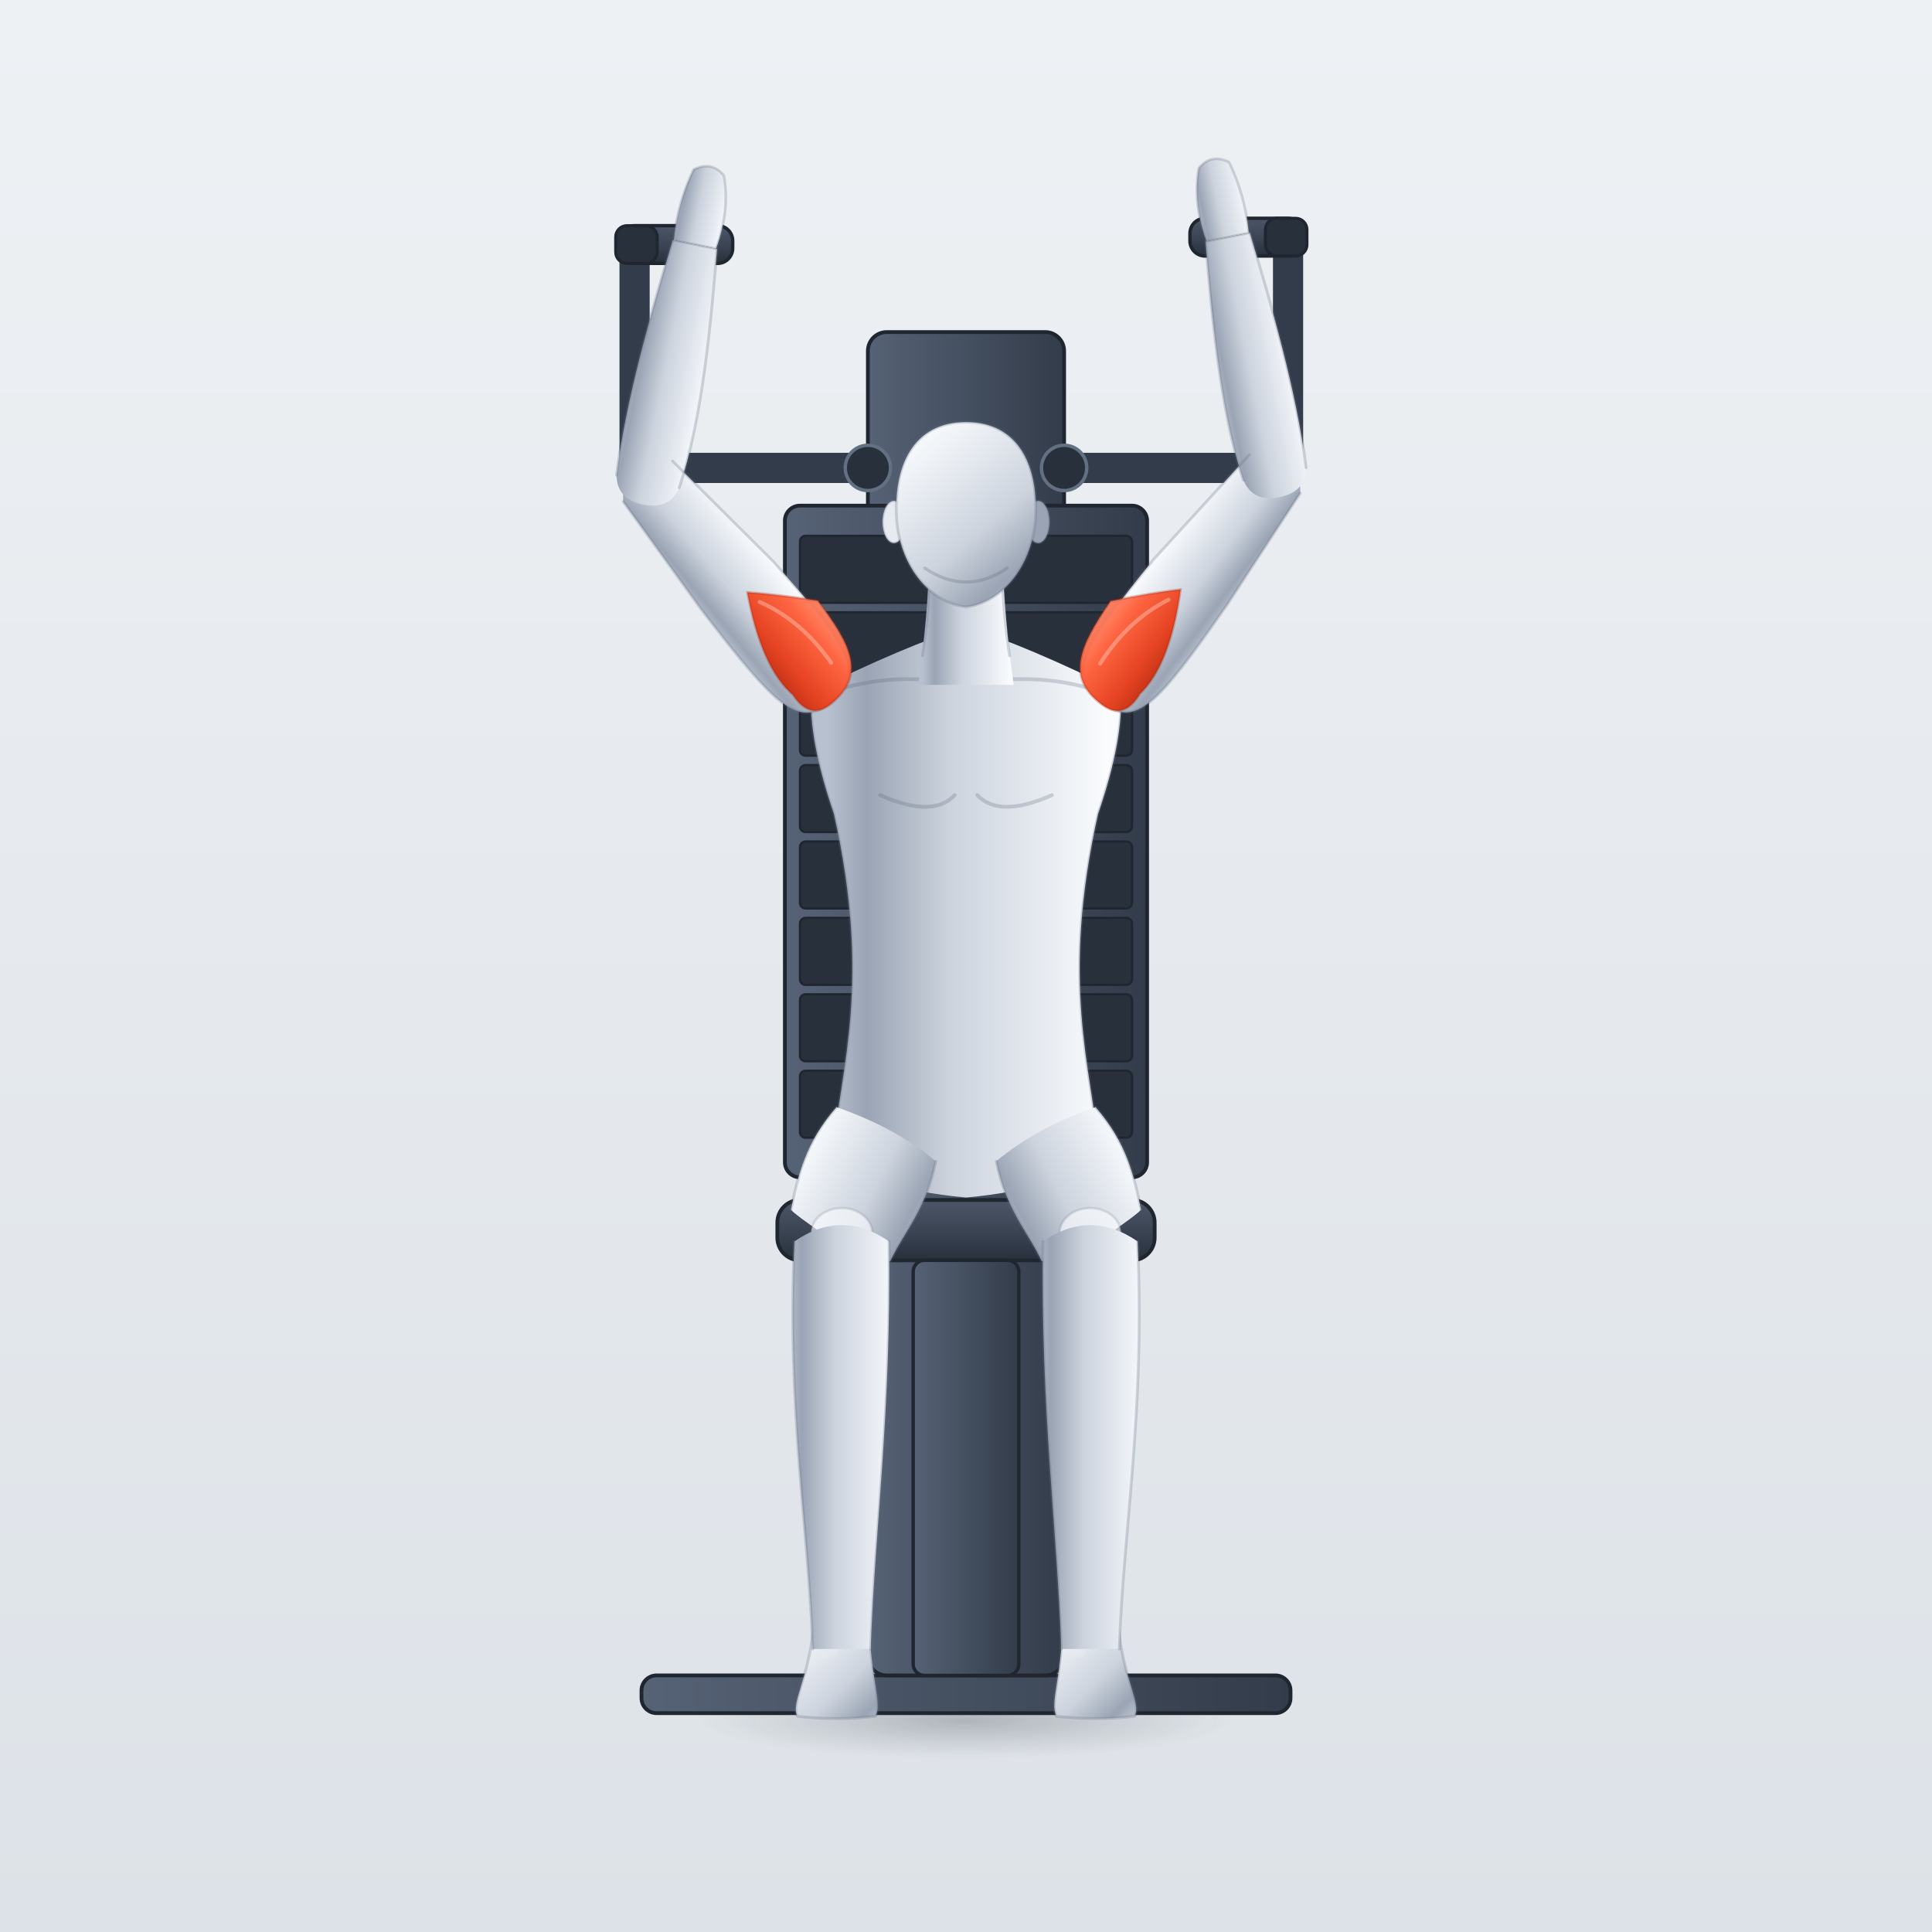
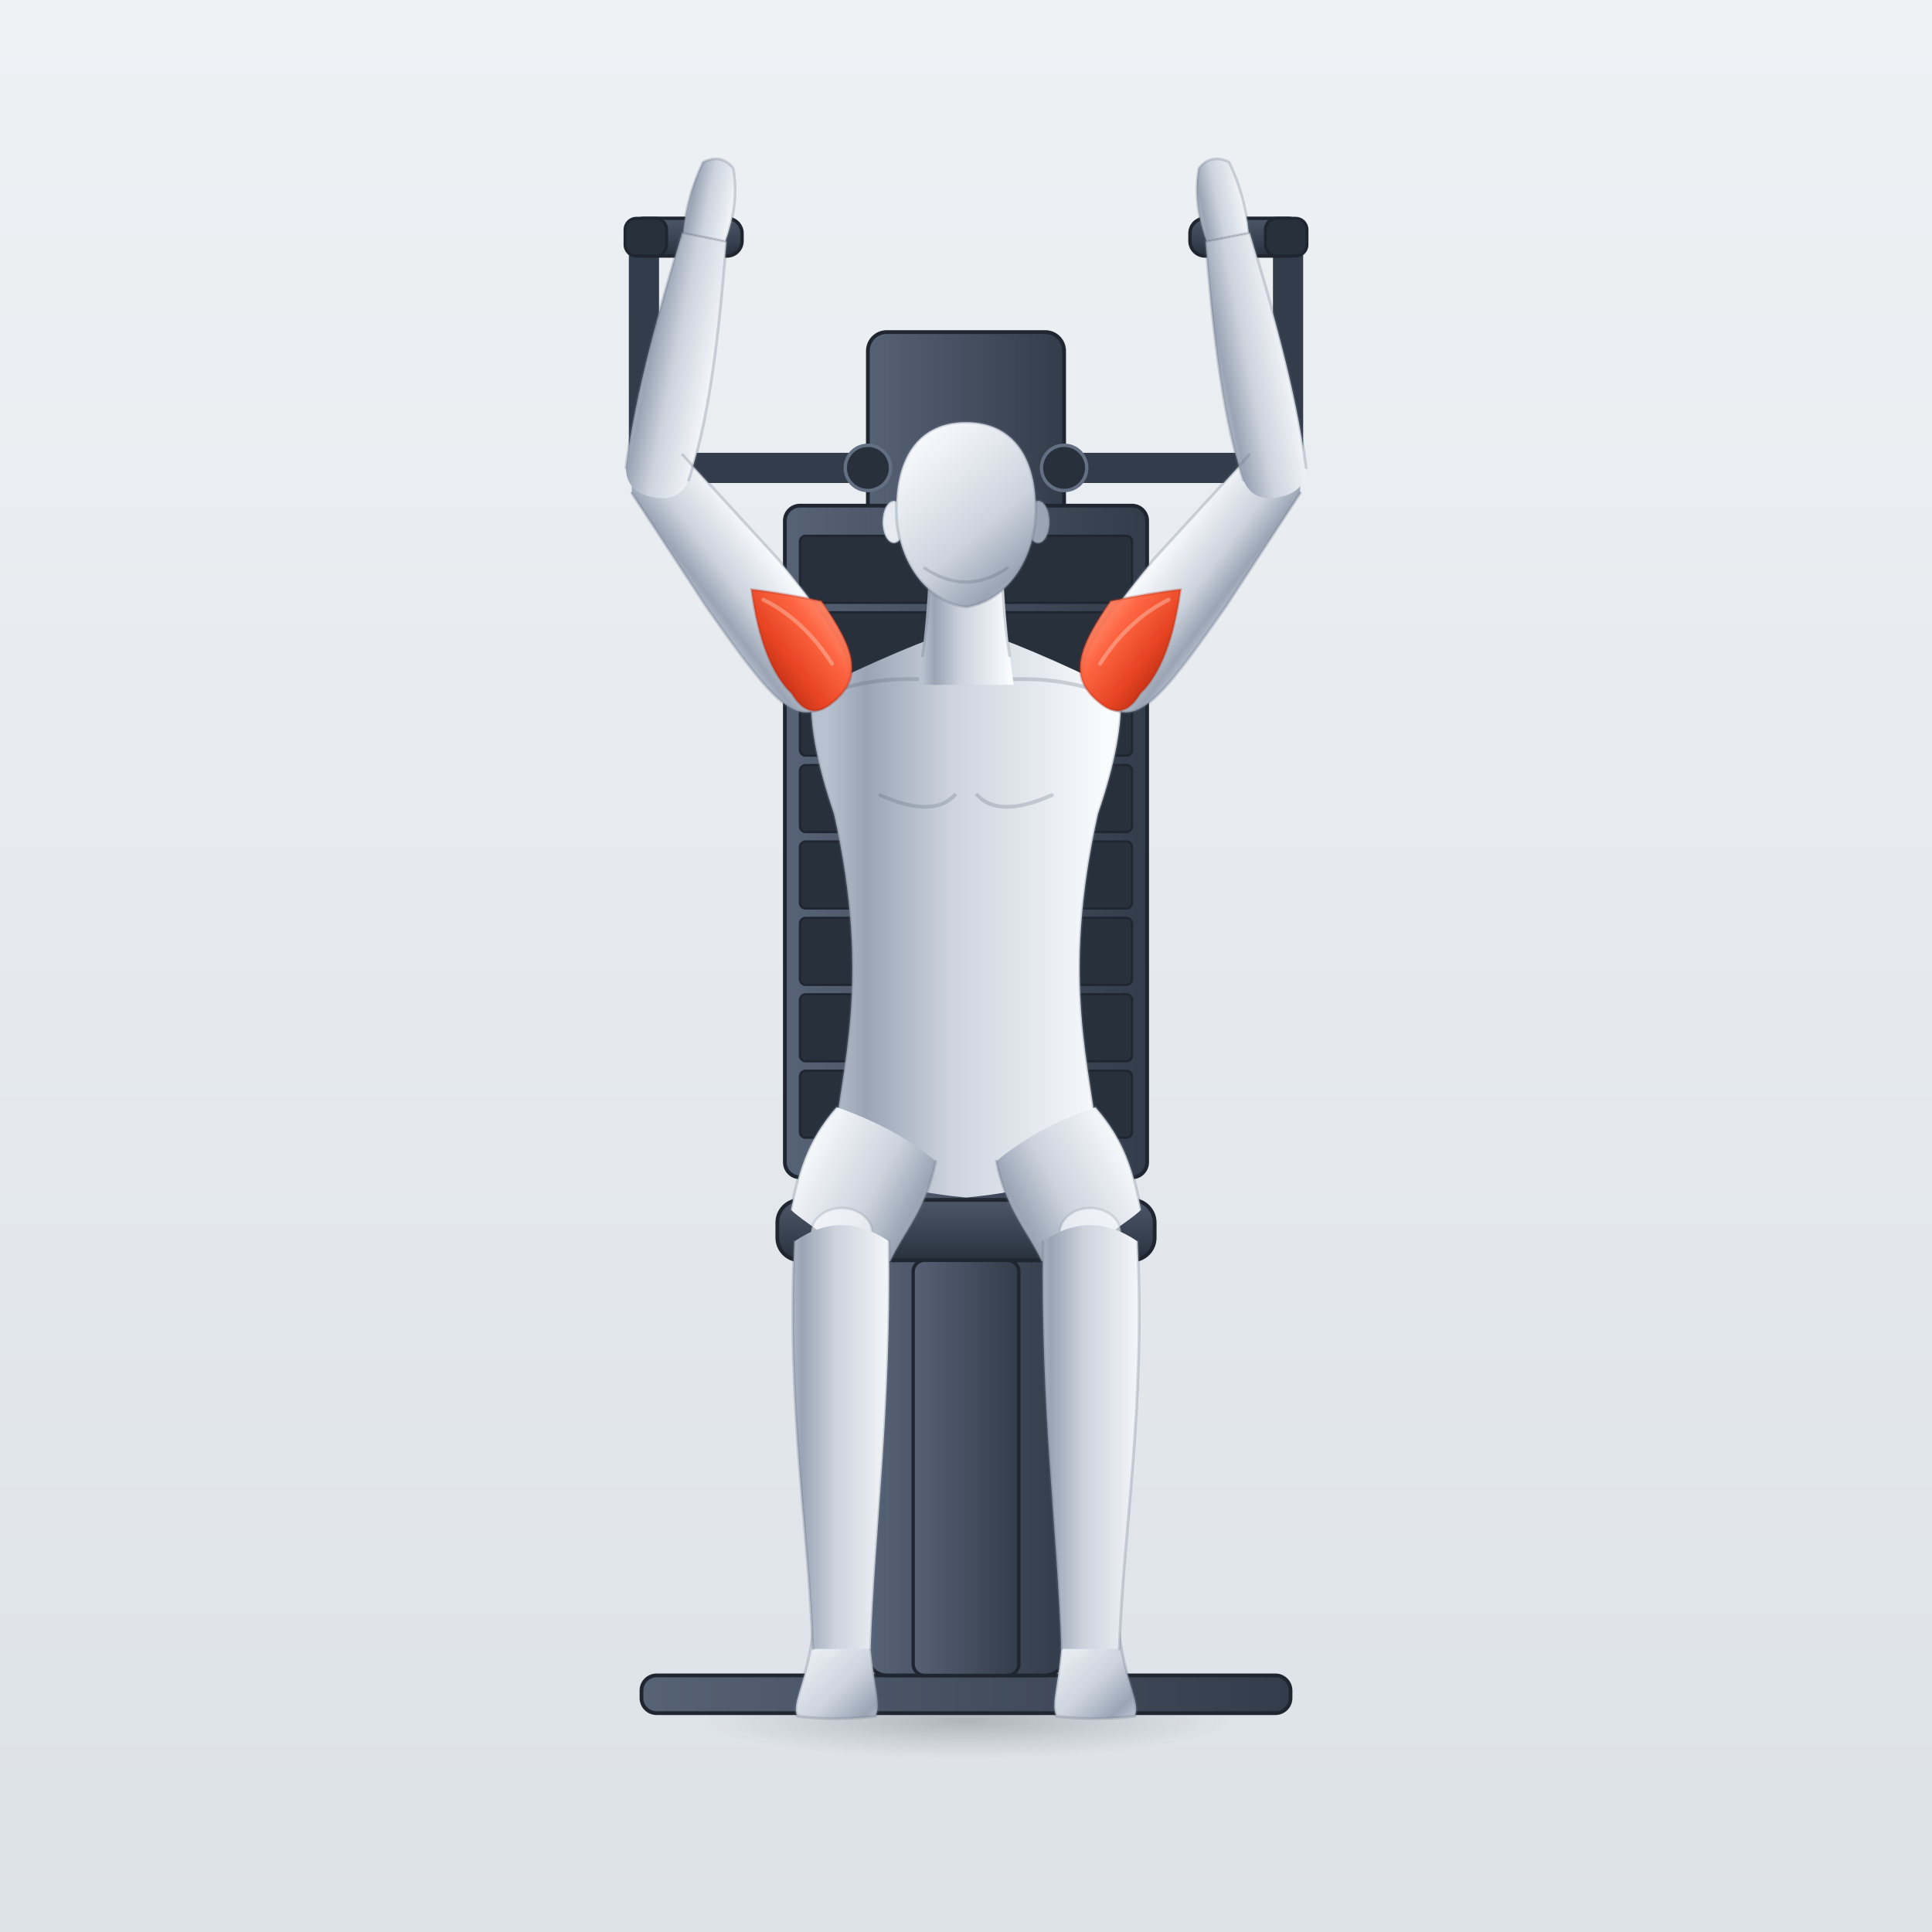
<svg xmlns="http://www.w3.org/2000/svg" width="384" height="384" viewBox="0 0 512 512">
  <defs>
    <linearGradient id="bg_grad" x1="0%" y1="0%" x2="0%" y2="100%">
      <stop offset="0%" stop-color="#EEF1F4" />
      <stop offset="100%" stop-color="#DDE2E8" />
    </linearGradient>
    <radialGradient id="floor_shadow" cx="50%" cy="50%" r="50%">
      <stop offset="0%" stop-color="rgba(25, 32, 42, 0.24)" />
      <stop offset="55%" stop-color="rgba(25, 32, 42, 0.10)" />
      <stop offset="100%" stop-color="rgba(25, 32, 42, 0)" />
    </radialGradient>
    <linearGradient id="mach_frame_grad" x1="0%" y1="0%" x2="100%" y2="0%">
      <stop offset="0%" stop-color="#566275" />
      <stop offset="50%" stop-color="#444F60" />
      <stop offset="100%" stop-color="#333C4A" />
    </linearGradient>
    <linearGradient id="mach_pad_grad" x1="0%" y1="0%" x2="0%" y2="100%">
      <stop offset="0%" stop-color="#4C5667" />
      <stop offset="55%" stop-color="#3A4352" />
      <stop offset="100%" stop-color="#28303C" />
    </linearGradient>
    <linearGradient id="l_ffoot_grad" gradientUnits="userSpaceOnUse" x1="211.56" y1="430.83" x2="234.56" y2="454.83">
      <stop offset="0%" stop-color="#F9FBFD" />
      <stop offset="26%" stop-color="#E7EBF1" />
      <stop offset="60%" stop-color="#CCD3DD" />
      <stop offset="88%" stop-color="#9AA4B4" />
      <stop offset="100%" stop-color="#B8C1CF" />
    </linearGradient>
    <linearGradient id="r_ffoot_grad" gradientUnits="userSpaceOnUse" x1="277.44" y1="430.83" x2="300.44" y2="454.83">
      <stop offset="0%" stop-color="#F9FBFD" />
      <stop offset="26%" stop-color="#E7EBF1" />
      <stop offset="60%" stop-color="#CCD3DD" />
      <stop offset="88%" stop-color="#9AA4B4" />
      <stop offset="100%" stop-color="#B8C1CF" />
    </linearGradient>
    <linearGradient id="l_fshin_grad" gradientUnits="userSpaceOnUse" x1="237.76" y1="380.83" x2="208.36" y2="380.83">
      <stop offset="0%" stop-color="#F9FBFD" />
      <stop offset="22%" stop-color="#E7EBF1" />
      <stop offset="56%" stop-color="#CCD3DD" />
      <stop offset="86%" stop-color="#9AA4B4" />
      <stop offset="100%" stop-color="#B8C1CF" />
    </linearGradient>
    <linearGradient id="r_fshin_grad" gradientUnits="userSpaceOnUse" x1="303.64" y1="380.83" x2="274.24" y2="380.83">
      <stop offset="0%" stop-color="#F9FBFD" />
      <stop offset="22%" stop-color="#E7EBF1" />
      <stop offset="56%" stop-color="#CCD3DD" />
      <stop offset="86%" stop-color="#9AA4B4" />
      <stop offset="100%" stop-color="#B8C1CF" />
    </linearGradient>
    <linearGradient id="l_fthigh_grad" gradientUnits="userSpaceOnUse" x1="212.79" y1="304.46" x2="247.27" y2="322.37">
      <stop offset="0%" stop-color="#F9FBFD" />
      <stop offset="22%" stop-color="#E7EBF1" />
      <stop offset="56%" stop-color="#CCD3DD" />
      <stop offset="86%" stop-color="#9AA4B4" />
      <stop offset="100%" stop-color="#B8C1CF" />
    </linearGradient>
    <linearGradient id="r_fthigh_grad" gradientUnits="userSpaceOnUse" x1="299.21" y1="304.46" x2="264.73" y2="322.37">
      <stop offset="0%" stop-color="#F9FBFD" />
      <stop offset="22%" stop-color="#E7EBF1" />
      <stop offset="56%" stop-color="#CCD3DD" />
      <stop offset="86%" stop-color="#9AA4B4" />
      <stop offset="100%" stop-color="#B8C1CF" />
    </linearGradient>
    <linearGradient id="front_ftorso_grad" gradientUnits="userSpaceOnUse" x1="292.75" y1="238" x2="219.25" y2="238">
      <stop offset="0%" stop-color="#F9FBFD" />
      <stop offset="22%" stop-color="#E7EBF1" />
      <stop offset="56%" stop-color="#CCD3DD" />
      <stop offset="86%" stop-color="#9AA4B4" />
      <stop offset="100%" stop-color="#B8C1CF" />
    </linearGradient>
    <linearGradient id="front_fneck_grad" gradientUnits="userSpaceOnUse" x1="267.55" y1="165" x2="244.45" y2="165">
      <stop offset="0%" stop-color="#F9FBFD" />
      <stop offset="22%" stop-color="#E7EBF1" />
      <stop offset="56%" stop-color="#CCD3DD" />
      <stop offset="86%" stop-color="#9AA4B4" />
      <stop offset="100%" stop-color="#B8C1CF" />
    </linearGradient>
    <linearGradient id="front_fhead_grad" gradientUnits="userSpaceOnUse" x1="240.4" y1="116.76" x2="273.55" y2="155.96">
      <stop offset="0%" stop-color="#F9FBFD" />
      <stop offset="26%" stop-color="#E7EBF1" />
      <stop offset="60%" stop-color="#CCD3DD" />
      <stop offset="88%" stop-color="#9AA4B4" />
      <stop offset="100%" stop-color="#B8C1CF" />
    </linearGradient>
-     <linearGradient id="l_arm_fua_grad" gradientUnits="userSpaceOnUse" x1="202.58" y1="146.16" x2="184.12" y2="161.41">
-       <stop offset="0%" stop-color="#F9FBFD" />
-       <stop offset="22%" stop-color="#E7EBF1" />
-       <stop offset="56%" stop-color="#CCD3DD" />
-       <stop offset="86%" stop-color="#9AA4B4" />
-       <stop offset="100%" stop-color="#B8C1CF" />
-     </linearGradient>
-     <linearGradient id="l_arm_ffa_grad" gradientUnits="userSpaceOnUse" x1="188.64" y1="98.31" x2="167.22" y2="94.06">
-       <stop offset="0%" stop-color="#F9FBFD" />
-       <stop offset="22%" stop-color="#E7EBF1" />
-       <stop offset="56%" stop-color="#CCD3DD" />
-       <stop offset="86%" stop-color="#9AA4B4" />
-       <stop offset="100%" stop-color="#B8C1CF" />
-     </linearGradient>
-     <linearGradient id="l_arm_fhand_grad" gradientUnits="userSpaceOnUse" x1="193.06" y1="56.66" x2="179.06" y2="53.88">
-       <stop offset="0%" stop-color="#F9FBFD" />
-       <stop offset="22%" stop-color="#E7EBF1" />
-       <stop offset="56%" stop-color="#CCD3DD" />
-       <stop offset="86%" stop-color="#9AA4B4" />
-       <stop offset="100%" stop-color="#B8C1CF" />
-     </linearGradient>
-     <linearGradient id="l_arm_fdelt_grad" gradientUnits="userSpaceOnUse" x1="205.04" y1="144.13" x2="181.66" y2="163.44">
+     <linearGradient id="l_arm_fua_grad" gradientUnits="userSpaceOnUse" x1="204.16" y1="145.62" x2="185.02" y2="160">
+       <stop offset="0%" stop-color="#F9FBFD" />
+       <stop offset="22%" stop-color="#E7EBF1" />
+       <stop offset="56%" stop-color="#CCD3DD" />
+       <stop offset="86%" stop-color="#9AA4B4" />
+       <stop offset="100%" stop-color="#B8C1CF" />
+     </linearGradient>
+     <linearGradient id="l_arm_ffa_grad" gradientUnits="userSpaceOnUse" x1="191.12" y1="96.36" x2="169.7" y2="92.1">
+       <stop offset="0%" stop-color="#F9FBFD" />
+       <stop offset="22%" stop-color="#E7EBF1" />
+       <stop offset="56%" stop-color="#CCD3DD" />
+       <stop offset="86%" stop-color="#9AA4B4" />
+       <stop offset="100%" stop-color="#B8C1CF" />
+     </linearGradient>
+     <linearGradient id="l_arm_fhand_grad" gradientUnits="userSpaceOnUse" x1="195.54" y1="54.7" x2="181.54" y2="51.92">
+       <stop offset="0%" stop-color="#F9FBFD" />
+       <stop offset="22%" stop-color="#E7EBF1" />
+       <stop offset="56%" stop-color="#CCD3DD" />
+       <stop offset="86%" stop-color="#9AA4B4" />
+       <stop offset="100%" stop-color="#B8C1CF" />
+     </linearGradient>
+     <linearGradient id="l_arm_fdelt_grad" gradientUnits="userSpaceOnUse" x1="206.71" y1="143.71" x2="182.46" y2="161.91">
      <stop offset="0%" stop-color="#FF8A6B" />
      <stop offset="22%" stop-color="#FF603B" />
      <stop offset="56%" stop-color="#E73E1B" />
      <stop offset="86%" stop-color="#B5240A" />
      <stop offset="100%" stop-color="#EE5D3D" />
    </linearGradient>
    <linearGradient id="r_arm_fua_grad" gradientUnits="userSpaceOnUse" x1="307.84" y1="145.62" x2="326.98" y2="160">
      <stop offset="0%" stop-color="#F9FBFD" />
      <stop offset="22%" stop-color="#E7EBF1" />
      <stop offset="56%" stop-color="#CCD3DD" />
      <stop offset="86%" stop-color="#9AA4B4" />
      <stop offset="100%" stop-color="#B8C1CF" />
    </linearGradient>
    <linearGradient id="r_arm_ffa_grad" gradientUnits="userSpaceOnUse" x1="342.3" y1="92.1" x2="320.88" y2="96.36">
      <stop offset="0%" stop-color="#F9FBFD" />
      <stop offset="22%" stop-color="#E7EBF1" />
      <stop offset="56%" stop-color="#CCD3DD" />
      <stop offset="86%" stop-color="#9AA4B4" />
      <stop offset="100%" stop-color="#B8C1CF" />
    </linearGradient>
    <linearGradient id="r_arm_fhand_grad" gradientUnits="userSpaceOnUse" x1="330.46" y1="51.92" x2="316.46" y2="54.7">
      <stop offset="0%" stop-color="#F9FBFD" />
      <stop offset="22%" stop-color="#E7EBF1" />
      <stop offset="56%" stop-color="#CCD3DD" />
      <stop offset="86%" stop-color="#9AA4B4" />
      <stop offset="100%" stop-color="#B8C1CF" />
    </linearGradient>
    <linearGradient id="r_arm_fdelt_grad" gradientUnits="userSpaceOnUse" x1="305.29" y1="143.71" x2="329.54" y2="161.91">
      <stop offset="0%" stop-color="#FF8A6B" />
      <stop offset="22%" stop-color="#FF603B" />
      <stop offset="56%" stop-color="#E73E1B" />
      <stop offset="86%" stop-color="#B5240A" />
      <stop offset="100%" stop-color="#EE5D3D" />
    </linearGradient>
  </defs>
  <rect width="512" height="512" fill="url(#bg_grad)" />
  <ellipse cx="256" cy="456" rx="70.94" ry="10" fill="url(#floor_shadow)" />
  <g class="prop-machine prop-shoulder-press">
    <rect x="170" y="444" width="172" height="10" rx="4" fill="url(#mach_frame_grad)" stroke="#202630" stroke-width="1" />
    <rect x="230" y="88" width="52" height="356" rx="5" fill="url(#mach_frame_grad)" stroke="#202630" stroke-width="1" />
    <g class="mach-stack">
      <rect x="208" y="134" width="96" height="178" rx="4" fill="url(#mach_frame_grad)" stroke="#202630" stroke-width="1" />
      <rect x="212" y="142" width="88" height="17.75" rx="1.5" fill="#28303C" stroke="#202630" stroke-width="0.6" />
      <rect x="212" y="162.25" width="88" height="17.75" rx="1.5" fill="#28303C" stroke="#202630" stroke-width="0.6" />
      <rect x="212" y="182.5" width="88" height="17.75" rx="1.5" fill="#28303C" stroke="#202630" stroke-width="0.6" />
      <rect x="212" y="202.75" width="88" height="17.75" rx="1.5" fill="#28303C" stroke="#202630" stroke-width="0.6" />
      <rect x="212" y="223" width="88" height="17.75" rx="1.5" fill="#28303C" stroke="#202630" stroke-width="0.6" />
      <rect x="212" y="243.25" width="88" height="17.75" rx="1.5" fill="#28303C" stroke="#202630" stroke-width="0.6" />
      <rect x="212" y="263.5" width="88" height="17.75" rx="1.5" fill="#28303C" stroke="#202630" stroke-width="0.6" />
      <rect x="212" y="283.75" width="88" height="17.75" rx="1.5" fill="#28303C" stroke="#202630" stroke-width="0.6" />
    </g>
    <rect x="228" y="190" width="56" height="122" rx="8" fill="url(#mach_pad_grad)" stroke="#202630" stroke-width="1" />
    <rect x="206" y="318" width="100" height="16" rx="6" fill="url(#mach_pad_grad)" stroke="#202630" stroke-width="1" />
    <rect x="242" y="334" width="28" height="110" rx="3" fill="url(#mach_frame_grad)" stroke="#202630" stroke-width="0.9" />
-     <path d="M 230,124 L 168.17,124 L 168.17,64.8" fill="none" stroke="#333C4A" stroke-width="8" stroke-linejoin="round" stroke-linecap="round" />
+     <path d="M 230,124 L 170.65,124 L 170.65,62.85" fill="none" stroke="#333C4A" stroke-width="8" stroke-linejoin="round" stroke-linecap="round" />
    <path d="M 282,124 L 341.35,124 L 341.35,62.85" fill="none" stroke="#333C4A" stroke-width="8" stroke-linejoin="round" stroke-linecap="round" />
-     <rect x="164.17" y="59.8" width="30" height="10" rx="4" fill="url(#mach_pad_grad)" stroke="#202630" stroke-width="0.9" />
+     <rect x="166.65" y="57.85" width="30" height="10" rx="4" fill="url(#mach_pad_grad)" stroke="#202630" stroke-width="0.9" />
    <rect x="315.35" y="57.85" width="30" height="10" rx="4" fill="url(#mach_pad_grad)" stroke="#202630" stroke-width="0.9" />
    <circle cx="230" cy="124" r="6" fill="#28303C" stroke="#637083" stroke-width="0.9" />
    <circle cx="282" cy="124" r="6" fill="#28303C" stroke="#637083" stroke-width="0.9" />
  </g>
  <g class="figure">
    <g class="front-torso">
      <path d="M 256,317.36 Q 229,314.88 220.72,304.96 C 222.88,282.64 231,260.32 221,215.68 Q 214.18,195.84 215,183.44 Q 240.05,171.04 256,166.08 Q 271.95,171.04 297,183.44 Q 297.82,195.84 291,215.68 C 281,260.32 289.12,282.64 291.28,304.96 Q 283,314.88 256,317.36 Z" fill="url(#front_ftorso_grad)" />
      <path d="M 220.72,304.96 C 222.88,282.64 231,260.32 221,215.68 Q 214.18,195.84 215,183.44" fill="none" stroke="rgba(105, 116, 134, 0.28)" stroke-width="0.75" stroke-linecap="round" />
      <path d="M 297,183.44 Q 297.82,195.84 291,215.68 C 281,260.32 289.12,282.64 291.28,304.96" fill="none" stroke="rgba(105, 116, 134, 0.28)" stroke-width="0.75" stroke-linecap="round" />
      <path d="M 253,180.96 Q 237.55,178.48 224.02,182.2" fill="none" stroke="rgba(82, 92, 110, 0.24)" stroke-width="1.0" stroke-linecap="round" />
      <path d="M 259,180.96 Q 274.45,178.48 287.98,182.2" fill="none" stroke="rgba(82, 92, 110, 0.24)" stroke-width="1.0" stroke-linecap="round" />
      <path d="M 233.25,210.72 Q 247.25,216.92 253,210.72 M 259,210.72 Q 264.75,216.92 278.75,210.72" fill="none" stroke="rgba(82, 92, 110, 0.24)" stroke-width="1.0" stroke-linecap="round" />
    </g>
    <g class="front-head-neck">
      <path d="M 243.35,181.5 Q 245.88,163.9 246.32,147.4 L 265.68,147.4 Q 266.12,163.9 268.65,181.5 Z" fill="url(#front_fneck_grad)" />
      <path d="M 244.45,173.8 Q 246.1,162.8 246.32,152.9" fill="none" stroke="rgba(105, 116, 134, 0.28)" stroke-width="0.75" stroke-linecap="round" />
      <path d="M 267.55,173.8 Q 265.9,162.8 265.68,152.9" fill="none" stroke="rgba(105, 116, 134, 0.28)" stroke-width="0.75" stroke-linecap="round" />
      <ellipse cx="236.89" cy="138.32" rx="3.0" ry="5.6" fill="#E7EBF1" stroke="rgba(105, 116, 134, 0.28)" stroke-width="0.65" />
      <ellipse cx="275.11" cy="138.32" rx="3.0" ry="5.6" fill="#9AA4B4" stroke="rgba(105, 116, 134, 0.28)" stroke-width="0.65" />
      <path d="M 256,111.86 C 270.04,111.86 275.5,123.62 274.33,138.32 C 273.16,150.57 265.36,159.64 256,160.86 C 246.64,159.64 238.84,150.57 237.67,138.32 C 236.5,123.62 241.96,111.86 256,111.86 Z" fill="url(#front_fhead_grad)" stroke="rgba(105, 116, 134, 0.28)" stroke-width="0.75" stroke-linejoin="round" />
      <path d="M 245.08,150.57 Q 256,157.92 266.92,150.57" fill="none" stroke="rgba(82, 92, 110, 0.24)" stroke-width="0.85" stroke-linecap="round" />
    </g>
    <g class="front-foot">
      <path d="M 215.7,430.83 C 214.22,445.23 209.47,451.33 211.3,454.83 Q 221.66,456.03 232.02,454.83 C 233.85,451.33 230.78,445.23 230.42,430.83 Z" fill="url(#l_ffoot_grad)" />
      <path d="M 215.7,430.83 C 214.22,445.23 209.47,451.33 211.3,454.83 Q 221.66,456.03 232.02,454.83 C 233.85,451.33 230.78,445.23 230.42,430.83" fill="none" stroke="rgba(105, 116, 134, 0.28)" stroke-width="0.75" stroke-linejoin="round" stroke-linecap="round" />
      <ellipse cx="219.46" cy="435.83" rx="3.2" ry="3.6" fill="#E7EBF1" opacity="0.45" />
    </g>
    <g class="front-thigh">
      <path d="M 221.67,329.51 Q 209.86,321.34 209.62,320.53 C 211.53,311.3 213.47,302.77 221.67,293.4 Q 237.56,298.93 247.98,307.75 C 245.41,320.72 239.49,326.51 235.94,334.2 Q 235.15,334.47 221.67,329.51 Z" fill="url(#l_fthigh_grad)" />
      <path d="M 209.62,320.53 C 211.53,311.3 213.47,302.77 221.67,293.4" fill="none" stroke="rgba(105, 116, 134, 0.28)" stroke-width="0.75" stroke-linecap="round" />
      <path d="M 247.98,307.75 C 245.41,320.72 239.49,326.51 235.94,334.2" fill="none" stroke="rgba(105, 116, 134, 0.28)" stroke-width="0.75" stroke-linecap="round" />
      <ellipse cx="223.06" cy="326.83" rx="8.14" ry="6.69" fill="#F9FBFD" opacity="0.66" stroke="rgba(82, 92, 110, 0.24)" stroke-width="0.65" />
    </g>
    <g class="front-shin">
      <path d="M 215.38,436.99 C 214.26,404.59 208.5,374.35 210.52,328.99 Q 223.06,320.35 235.61,328.99 C 236.22,374.35 231.86,404.59 230.74,436.99 Z" fill="url(#l_fshin_grad)" />
      <path d="M 215.38,436.99 C 214.26,404.59 208.5,374.35 210.52,328.99" fill="none" stroke="rgba(105, 116, 134, 0.28)" stroke-width="0.75" stroke-linecap="round" />
      <path d="M 235.61,328.99 C 236.22,374.35 231.86,404.59 230.74,436.99" fill="none" stroke="rgba(105, 116, 134, 0.28)" stroke-width="0.75" stroke-linecap="round" />
    </g>
    <g class="front-foot">
      <path d="M 281.58,430.83 C 281.22,445.23 278.15,451.33 279.98,454.83 Q 290.34,456.03 300.7,454.83 C 302.53,451.33 297.78,445.23 296.3,430.83 Z" fill="url(#r_ffoot_grad)" />
      <path d="M 281.58,430.83 C 281.22,445.23 278.15,451.33 279.98,454.83 Q 290.34,456.03 300.7,454.83 C 302.53,451.33 297.78,445.23 296.3,430.83" fill="none" stroke="rgba(105, 116, 134, 0.28)" stroke-width="0.75" stroke-linejoin="round" stroke-linecap="round" />
      <ellipse cx="285.34" cy="435.83" rx="3.2" ry="3.6" fill="#E7EBF1" opacity="0.45" />
    </g>
    <g class="front-thigh">
      <path d="M 290.33,329.51 Q 302.14,321.34 302.38,320.53 C 300.47,311.3 298.53,302.77 290.33,293.4 Q 274.44,298.93 264.02,307.75 C 266.59,320.72 272.51,326.51 276.06,334.2 Q 276.85,334.47 290.33,329.51 Z" fill="url(#r_fthigh_grad)" />
      <path d="M 302.38,320.53 C 300.47,311.3 298.53,302.77 290.33,293.4" fill="none" stroke="rgba(105, 116, 134, 0.28)" stroke-width="0.75" stroke-linecap="round" />
      <path d="M 264.02,307.75 C 266.59,320.72 272.51,326.51 276.06,334.2" fill="none" stroke="rgba(105, 116, 134, 0.28)" stroke-width="0.75" stroke-linecap="round" />
      <ellipse cx="288.94" cy="326.83" rx="8.14" ry="6.69" fill="#F9FBFD" opacity="0.66" stroke="rgba(82, 92, 110, 0.24)" stroke-width="0.65" />
    </g>
    <g class="front-shin">
      <path d="M 281.26,436.99 C 280.14,404.59 275.78,374.35 276.39,328.99 Q 288.94,320.35 301.48,328.99 C 303.5,374.35 297.74,404.59 296.62,436.99 Z" fill="url(#r_fshin_grad)" />
      <path d="M 281.26,436.99 C 280.14,404.59 275.78,374.35 276.39,328.99" fill="none" stroke="rgba(105, 116, 134, 0.28)" stroke-width="0.75" stroke-linecap="round" />
      <path d="M 301.48,328.99 C 303.5,374.35 297.74,404.59 296.62,436.99" fill="none" stroke="rgba(105, 116, 134, 0.28)" stroke-width="0.75" stroke-linecap="round" />
    </g>
    <g class="front-arm">
-       <path d="M 220.03,186.09 C 229.17,178.54 225.31,171.48 204.83,148.71 Q 187.53,131.47 178.22,122.18 Q 170.69,120.29 167.71,122.75 Q 164.73,125.21 165.17,132.96 Q 175.56,147.31 185.95,161.66 C 205.86,187.55 211.6,193.06 220.03,186.09 Z" fill="url(#l_arm_fua_grad)" />
-       <path d="M 170.47,133.71 Q 177.51,135.11 180,129.22 C 186.25,110.89 188.52,83.94 190.03,65.97 L 178.3,63.63 C 172.71,82.49 165.89,105.54 163.39,125.92 Q 163.44,132.31 170.47,133.71 Z" fill="url(#l_arm_ffa_grad)" />
-       <path d="M 189.77,65.91 Q 193.49,55.55 191.82,46.5 Q 188.58,42.59 183.82,44.91 Q 179.6,53.59 178.56,63.69 Z" fill="url(#l_arm_fhand_grad)" stroke="rgba(105, 116, 134, 0.28)" stroke-width="0.7" stroke-linejoin="round" />
-       <path d="M 220.03,186.09 C 229.17,178.54 225.31,171.48 204.83,148.71 Q 187.53,131.47 178.22,122.18" fill="none" stroke="rgba(105, 116, 134, 0.28)" stroke-width="0.75" stroke-linecap="round" />
-       <path d="M 165.17,132.96 Q 175.56,147.31 185.95,161.66 C 205.86,187.55 211.6,193.06 220.03,186.09" fill="none" stroke="rgba(105, 116, 134, 0.28)" stroke-width="0.75" stroke-linecap="round" />
-       <path d="M 180,129.22 C 186.25,110.89 188.52,83.94 190.03,65.97" fill="none" stroke="rgba(105, 116, 134, 0.28)" stroke-width="0.75" stroke-linecap="round" />
-       <path d="M 178.3,63.63 C 172.71,82.49 165.89,105.54 163.39,125.92" fill="none" stroke="rgba(105, 116, 134, 0.28)" stroke-width="0.75" stroke-linecap="round" />
+       <path d="M 219.75,186.32 C 229.23,179.2 225.7,171.97 206.29,148.27 Q 189.82,130.24 180.94,120.54 Q 173.51,118.3 170.42,120.61 Q 167.33,122.93 167.41,130.7 Q 177.12,145.51 186.83,160.33 C 205.52,187.12 210.99,192.89 219.75,186.32 Z" fill="url(#l_arm_fua_grad)" />
+       <path d="M 172.96,131.75 Q 180,133.15 182.48,127.27 C 188.73,108.93 191,81.98 192.52,64.01 L 180.78,61.68 C 175.2,80.54 168.37,103.59 165.87,123.97 Q 165.92,130.36 172.96,131.75 Z" fill="url(#l_arm_ffa_grad)" />
+       <path d="M 192.25,63.96 Q 195.97,53.6 194.3,44.55 Q 191.06,40.64 186.3,42.96 Q 182.08,51.63 181.05,61.73 Z" fill="url(#l_arm_fhand_grad)" stroke="rgba(105, 116, 134, 0.28)" stroke-width="0.7" stroke-linejoin="round" />
+       <path d="M 219.75,186.32 C 229.23,179.2 225.7,171.97 206.29,148.27 Q 189.82,130.24 180.94,120.54" fill="none" stroke="rgba(105, 116, 134, 0.28)" stroke-width="0.75" stroke-linecap="round" />
+       <path d="M 167.41,130.7 Q 177.12,145.51 186.83,160.33 C 205.52,187.12 210.99,192.89 219.75,186.32" fill="none" stroke="rgba(105, 116, 134, 0.28)" stroke-width="0.75" stroke-linecap="round" />
+       <path d="M 182.48,127.27 C 188.73,108.93 191,81.98 192.52,64.01" fill="none" stroke="rgba(105, 116, 134, 0.28)" stroke-width="0.75" stroke-linecap="round" />
+       <path d="M 180.78,61.68 C 175.2,80.54 168.37,103.59 165.87,123.97" fill="none" stroke="rgba(105, 116, 134, 0.28)" stroke-width="0.75" stroke-linecap="round" />
      <g class="muscle-deltoids">
-         <path d="M 220.32,186.45 C 229.46,178.89 225.78,171.09 216.72,159.17 Q 205.9,157.53 198.04,156.96 Q 201.74,176.84 210.08,184.07 Q 214.7,191.09 220.32,186.45 Z" fill="url(#l_arm_fdelt_grad)" stroke="rgba(165, 34, 10, 0.30)" stroke-width="0.65" opacity="0.96" />
-         <path d="M 220.27,175.64 Q 212.43,164.48 201.34,159.53" fill="none" stroke="rgba(255, 228, 215, 0.36)" stroke-width="1.05" stroke-linecap="round" />
+         <path d="M 220.02,186.69 C 229.5,179.57 226.18,171.6 217.69,159.28 Q 206.95,157.13 199.13,156.2 Q 201.9,176.23 209.89,183.83 Q 214.18,191.07 220.02,186.69 Z" fill="url(#l_arm_fdelt_grad)" stroke="rgba(165, 34, 10, 0.30)" stroke-width="0.65" opacity="0.96" />
+         <path d="M 220.47,175.89 Q 213.16,164.38 202.31,158.92" fill="none" stroke="rgba(255, 228, 215, 0.36)" stroke-width="1.05" stroke-linecap="round" />
      </g>
    </g>
    <g class="front-arm">
      <path d="M 292.25,186.32 C 282.77,179.2 286.3,171.97 305.71,148.27 Q 322.18,130.24 331.06,120.54 Q 338.49,118.3 341.58,120.61 Q 344.67,122.93 344.59,130.7 Q 334.88,145.51 325.17,160.33 C 306.48,187.12 301.01,192.89 292.25,186.32 Z" fill="url(#r_arm_fua_grad)" />
      <path d="M 339.04,131.75 Q 332,133.15 329.52,127.27 C 323.27,108.93 321,81.98 319.48,64.01 L 331.22,61.68 C 336.8,80.54 343.63,103.59 346.13,123.97 Q 346.08,130.36 339.04,131.75 Z" fill="url(#r_arm_ffa_grad)" />
      <path d="M 319.75,63.96 Q 316.03,53.6 317.7,44.55 Q 320.94,40.64 325.7,42.96 Q 329.92,51.63 330.95,61.73 Z" fill="url(#r_arm_fhand_grad)" stroke="rgba(105, 116, 134, 0.28)" stroke-width="0.7" stroke-linejoin="round" />
      <path d="M 292.25,186.32 C 282.77,179.2 286.3,171.97 305.71,148.27 Q 322.18,130.24 331.06,120.54" fill="none" stroke="rgba(105, 116, 134, 0.28)" stroke-width="0.75" stroke-linecap="round" />
      <path d="M 344.59,130.7 Q 334.88,145.51 325.17,160.33 C 306.48,187.12 301.01,192.89 292.25,186.32" fill="none" stroke="rgba(105, 116, 134, 0.28)" stroke-width="0.75" stroke-linecap="round" />
      <path d="M 329.52,127.27 C 323.27,108.93 321,81.98 319.48,64.01" fill="none" stroke="rgba(105, 116, 134, 0.28)" stroke-width="0.75" stroke-linecap="round" />
      <path d="M 331.22,61.68 C 336.8,80.54 343.63,103.59 346.13,123.97" fill="none" stroke="rgba(105, 116, 134, 0.28)" stroke-width="0.75" stroke-linecap="round" />
      <g class="muscle-deltoids">
        <path d="M 291.98,186.69 C 282.5,179.57 285.82,171.6 294.31,159.28 Q 305.05,157.13 312.87,156.2 Q 310.1,176.23 302.11,183.83 Q 297.82,191.07 291.98,186.69 Z" fill="url(#r_arm_fdelt_grad)" stroke="rgba(165, 34, 10, 0.30)" stroke-width="0.65" opacity="0.96" />
        <path d="M 291.53,175.89 Q 298.84,164.38 309.69,158.92" fill="none" stroke="rgba(255, 228, 215, 0.36)" stroke-width="1.05" stroke-linecap="round" />
      </g>
    </g>
  </g>
  <g class="prop-machine-front">
-     <rect x="163.17" y="59.8" width="11" height="10" rx="3" fill="#28303C" stroke="#202630" stroke-width="0.8" />
+     <rect x="165.65" y="57.85" width="11" height="10" rx="3" fill="#28303C" stroke="#202630" stroke-width="0.8" />
    <rect x="335.35" y="57.85" width="11" height="10" rx="3" fill="#28303C" stroke="#202630" stroke-width="0.8" />
  </g>
</svg>
